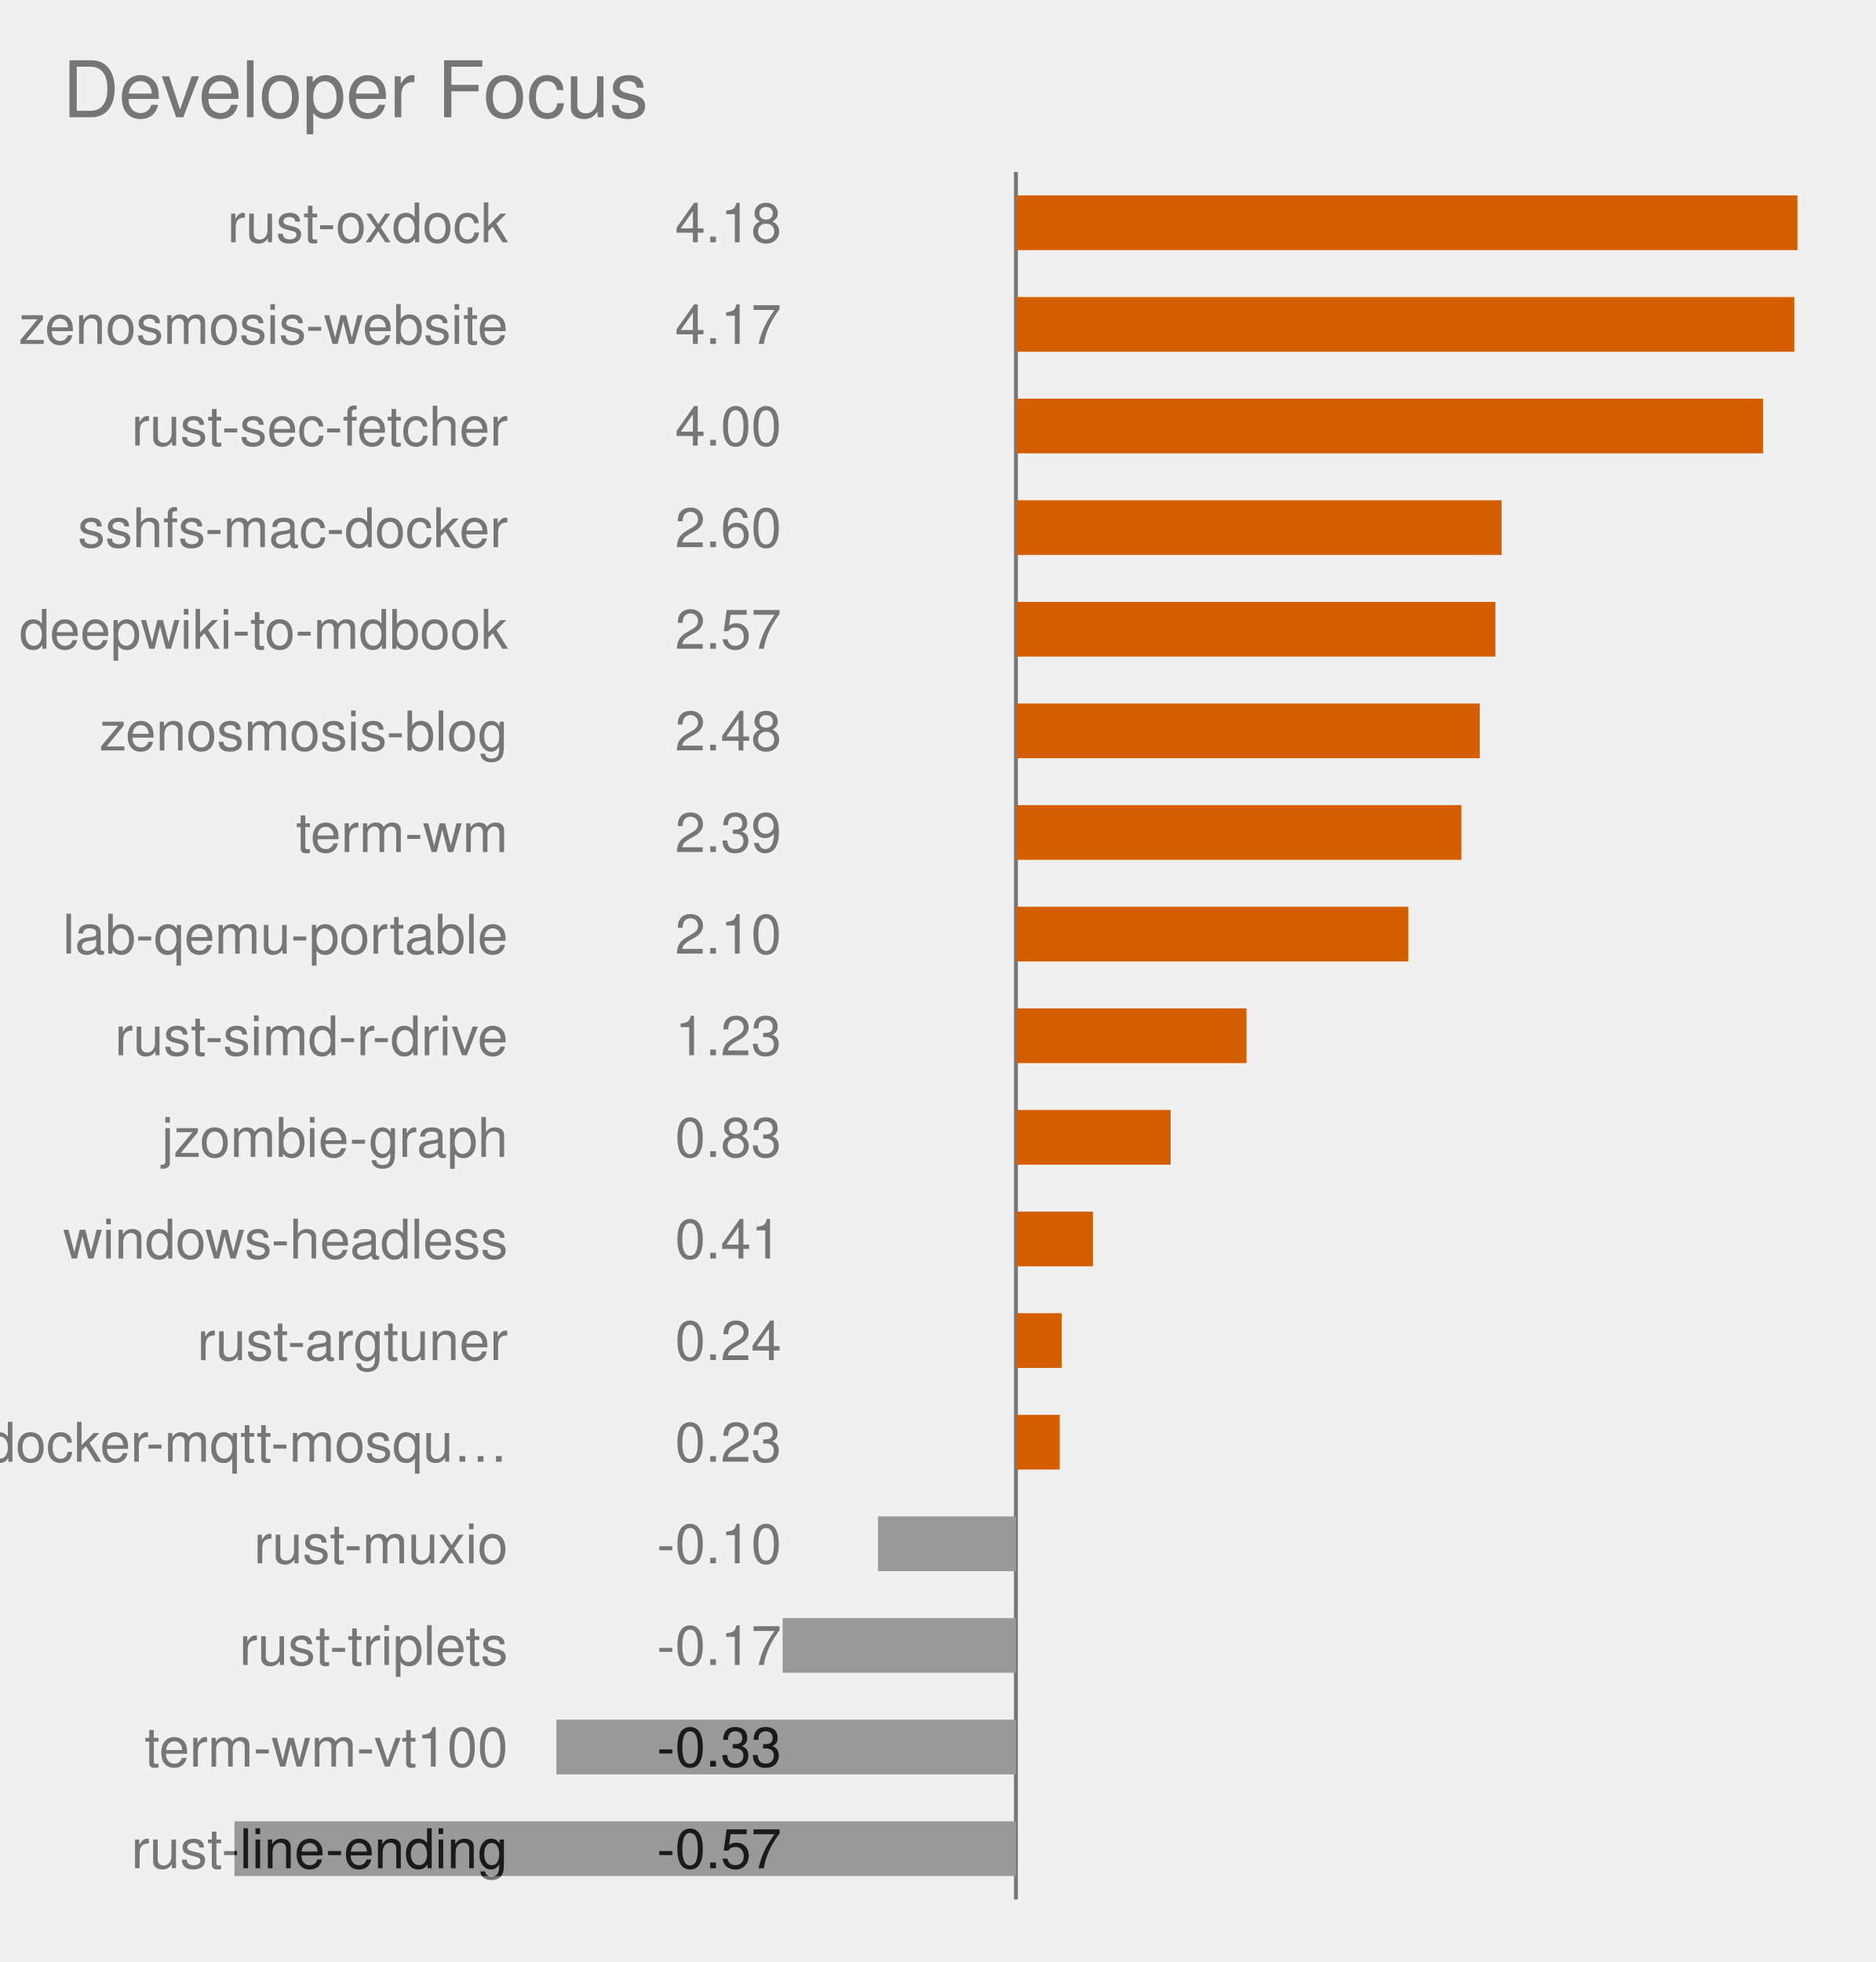
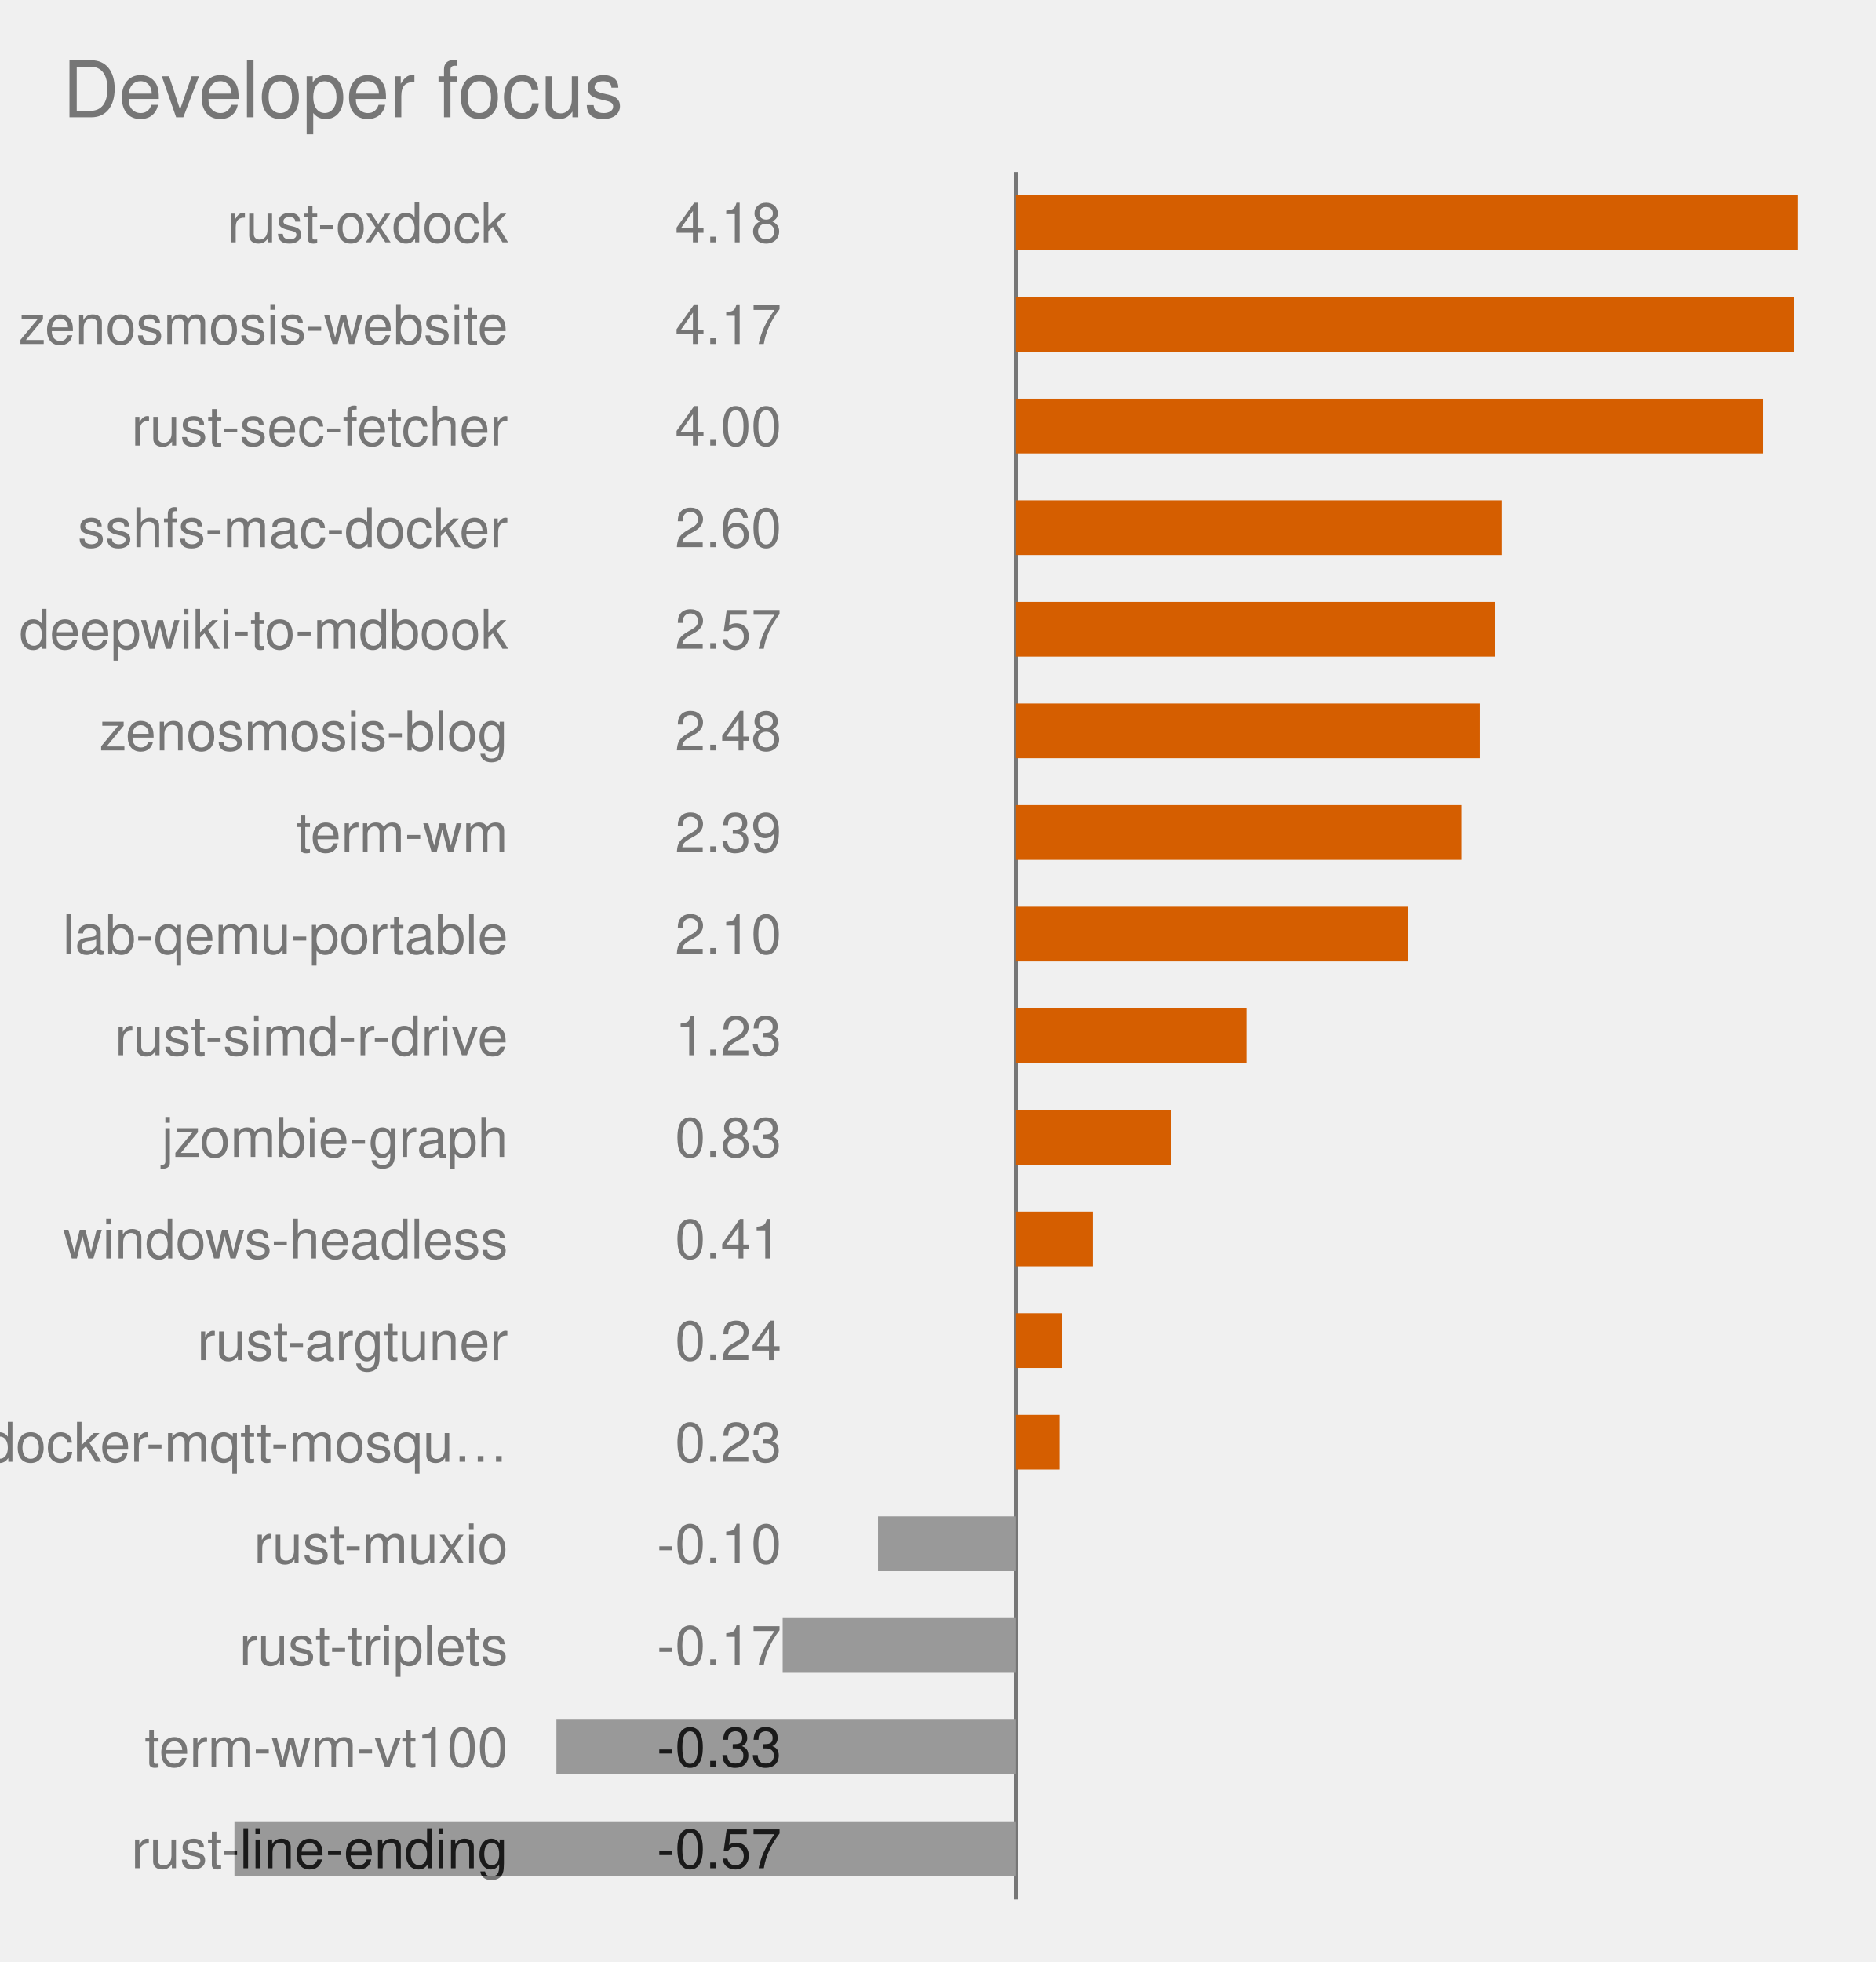
<svg xmlns="http://www.w3.org/2000/svg" viewBox="0 0 480.0 502.0" role="img" font-family="Helvetica, Arial, sans-serif">
-   <text x="16" y="30" font-size="20" fill="#767676">Developer Focus</text>
+   <text x="16" y="30" font-size="20" fill="#767676">Developer focus</text>
  <style>
            .bar {
                stroke: #fff;
                stroke-width: 2;
                rx: 4;
            }
            .lbl {
                fill: #fff;
                font-size: 13px;
                font-weight: 600;
            }
            .sub {
                fill: #fff;
                font-size: 11px;
                opacity: .92;
            }
            .dim {
                fill: #333;
                font-size: 12px;
            }
            .wht {
                fill: #fff;
                font-size: 10px;
                paint-order: stroke;
                stroke: rgba(0, 0, 0, .45);
                stroke-width: 3px;
                stroke-linejoin: round;
            }
            .muted {
                fill: #666;
                font-size: 11px;
            }
            .pulse {
                animation: breathe 2.2s ease-in-out infinite;
            }
            .slow {
                animation-duration: 3.4s;
            }
            @keyframes breathe {
                0%, 100% { opacity: .95; }
                50% { opacity: .62; }
            }
            .halo {
                transform-box: fill-box;
                transform-origin: center;
                animation: halo 2.2s ease-out infinite;
            }
            @keyframes halo {
                0% { opacity: .75; transform: scale(1); }
                100% { opacity: 0; transform: scale(2.4); }
            }
            .card {
                opacity: 0;
                animation: whisk ease-in-out infinite;
                animation-iteration-count: infinite;
            }
            .deck .card#r0 {
                opacity: 1;
            }
            @keyframes whisk {
                0% { opacity: 0; transform: translateX(60px); }
                3% { opacity: 1; transform: translateX(0); }
                10% { opacity: 1; transform: translateX(0); }
                13% { opacity: 0; transform: translateX(-60px); }
                100% { opacity: 0; transform: translateX(-60px); }
            }
            @media (prefers-reduced-motion: reduce) {
                .pulse, .halo, .card { animation: none; }
            }
        </style>
  <line x1="260.0" y1="44.0" x2="260.0" y2="486.0" stroke="#767676" stroke-width="1" />
  <clipPath id="fc0">
    <rect x="260.0" y="50.0" width="200.0" height="14" />
  </clipPath>
  <rect x="260.0" y="50.0" width="200.0" height="14" fill="#D55E00" class="pulse" />
  <text x="130.0" y="62.0" text-anchor="end" font-size="14" fill="#767676">rust-oxdock</text>
  <text x="200.0" y="62.0" text-anchor="end" font-size="14" fill="#767676">4.18</text>
  <text x="130.0" y="62.0" text-anchor="end" font-size="14" fill="#1a1a1a" clip-path="url(#fc0)">rust-oxdock</text>
  <text x="200.0" y="62.0" text-anchor="end" font-size="14" fill="#1a1a1a" clip-path="url(#fc0)">4.18</text>
  <clipPath id="fc1">
    <rect x="260.0" y="76.0" width="199.2" height="14" />
  </clipPath>
  <rect x="260.0" y="76.0" width="199.2" height="14" fill="#D55E00" class="pulse" />
  <text x="130.0" y="88.0" text-anchor="end" font-size="14" fill="#767676">zenosmosis-website</text>
  <text x="200.0" y="88.0" text-anchor="end" font-size="14" fill="#767676">4.17</text>
  <text x="130.0" y="88.0" text-anchor="end" font-size="14" fill="#1a1a1a" clip-path="url(#fc1)">zenosmosis-website</text>
  <text x="200.0" y="88.0" text-anchor="end" font-size="14" fill="#1a1a1a" clip-path="url(#fc1)">4.17</text>
  <clipPath id="fc2">
    <rect x="260.0" y="102.0" width="191.2" height="14" />
  </clipPath>
  <rect x="260.0" y="102.0" width="191.2" height="14" fill="#D55E00" class="pulse" />
  <text x="130.0" y="114.0" text-anchor="end" font-size="14" fill="#767676">rust-sec-fetcher</text>
  <text x="200.0" y="114.0" text-anchor="end" font-size="14" fill="#767676">4.00</text>
  <text x="130.0" y="114.0" text-anchor="end" font-size="14" fill="#1a1a1a" clip-path="url(#fc2)">rust-sec-fetcher</text>
  <text x="200.0" y="114.0" text-anchor="end" font-size="14" fill="#1a1a1a" clip-path="url(#fc2)">4.00</text>
  <clipPath id="fc3">
    <rect x="260.0" y="128.0" width="124.3" height="14" />
  </clipPath>
  <rect x="260.0" y="128.0" width="124.3" height="14" fill="#D55E00" class="pulse" />
  <text x="130.0" y="140.0" text-anchor="end" font-size="14" fill="#767676">sshfs-mac-docker</text>
  <text x="200.0" y="140.0" text-anchor="end" font-size="14" fill="#767676">2.60</text>
  <text x="130.0" y="140.0" text-anchor="end" font-size="14" fill="#1a1a1a" clip-path="url(#fc3)">sshfs-mac-docker</text>
  <text x="200.0" y="140.0" text-anchor="end" font-size="14" fill="#1a1a1a" clip-path="url(#fc3)">2.60</text>
  <clipPath id="fc4">
    <rect x="260.0" y="154.0" width="122.7" height="14" />
  </clipPath>
  <rect x="260.0" y="154.0" width="122.7" height="14" fill="#D55E00" class="pulse" />
  <text x="130.0" y="166.0" text-anchor="end" font-size="14" fill="#767676">deepwiki-to-mdbook</text>
  <text x="200.0" y="166.0" text-anchor="end" font-size="14" fill="#767676">2.57</text>
  <text x="130.0" y="166.0" text-anchor="end" font-size="14" fill="#1a1a1a" clip-path="url(#fc4)">deepwiki-to-mdbook</text>
  <text x="200.0" y="166.0" text-anchor="end" font-size="14" fill="#1a1a1a" clip-path="url(#fc4)">2.57</text>
  <clipPath id="fc5">
    <rect x="260.0" y="180.0" width="118.7" height="14" />
  </clipPath>
  <rect x="260.0" y="180.0" width="118.7" height="14" fill="#D55E00" class="pulse" />
  <text x="130.0" y="192.0" text-anchor="end" font-size="14" fill="#767676">zenosmosis-blog</text>
  <text x="200.0" y="192.0" text-anchor="end" font-size="14" fill="#767676">2.48</text>
  <text x="130.0" y="192.0" text-anchor="end" font-size="14" fill="#1a1a1a" clip-path="url(#fc5)">zenosmosis-blog</text>
  <text x="200.0" y="192.0" text-anchor="end" font-size="14" fill="#1a1a1a" clip-path="url(#fc5)">2.48</text>
  <clipPath id="fc6">
    <rect x="260.0" y="206.0" width="114.0" height="14" />
  </clipPath>
  <rect x="260.0" y="206.0" width="114.0" height="14" fill="#D55E00" class="pulse" />
  <text x="130.0" y="218.0" text-anchor="end" font-size="14" fill="#767676">term-wm</text>
  <text x="200.0" y="218.0" text-anchor="end" font-size="14" fill="#767676">2.39</text>
  <text x="130.0" y="218.0" text-anchor="end" font-size="14" fill="#1a1a1a" clip-path="url(#fc6)">term-wm</text>
  <text x="200.0" y="218.0" text-anchor="end" font-size="14" fill="#1a1a1a" clip-path="url(#fc6)">2.39</text>
  <clipPath id="fc7">
    <rect x="260.0" y="232.0" width="100.4" height="14" />
  </clipPath>
  <rect x="260.0" y="232.0" width="100.4" height="14" fill="#D55E00" class="pulse" />
  <text x="130.0" y="244.0" text-anchor="end" font-size="14" fill="#767676">lab-qemu-portable</text>
  <text x="200.0" y="244.0" text-anchor="end" font-size="14" fill="#767676">2.10</text>
  <text x="130.0" y="244.0" text-anchor="end" font-size="14" fill="#1a1a1a" clip-path="url(#fc7)">lab-qemu-portable</text>
  <text x="200.0" y="244.0" text-anchor="end" font-size="14" fill="#1a1a1a" clip-path="url(#fc7)">2.10</text>
  <clipPath id="fc8">
    <rect x="260.0" y="258.0" width="59.0" height="14" />
  </clipPath>
  <rect x="260.0" y="258.0" width="59.0" height="14" fill="#D55E00" class="pulse slow" />
  <text x="130.0" y="270.0" text-anchor="end" font-size="14" fill="#767676">rust-simd-r-drive</text>
  <text x="200.0" y="270.0" text-anchor="end" font-size="14" fill="#767676">1.23</text>
  <text x="130.0" y="270.0" text-anchor="end" font-size="14" fill="#1a1a1a" clip-path="url(#fc8)">rust-simd-r-drive</text>
  <text x="200.0" y="270.0" text-anchor="end" font-size="14" fill="#1a1a1a" clip-path="url(#fc8)">1.23</text>
  <clipPath id="fc9">
    <rect x="260.0" y="284.0" width="39.6" height="14" />
  </clipPath>
  <rect x="260.0" y="284.0" width="39.6" height="14" fill="#D55E00" class="pulse slow" />
  <text x="130.0" y="296.0" text-anchor="end" font-size="14" fill="#767676">jzombie-graph</text>
  <text x="200.0" y="296.0" text-anchor="end" font-size="14" fill="#767676">0.83</text>
  <text x="130.0" y="296.0" text-anchor="end" font-size="14" fill="#1a1a1a" clip-path="url(#fc9)">jzombie-graph</text>
  <text x="200.0" y="296.0" text-anchor="end" font-size="14" fill="#1a1a1a" clip-path="url(#fc9)">0.83</text>
  <clipPath id="fc10">
    <rect x="260.0" y="310.0" width="19.7" height="14" />
  </clipPath>
  <rect x="260.0" y="310.0" width="19.7" height="14" fill="#D55E00" class="" />
  <text x="130.0" y="322.0" text-anchor="end" font-size="14" fill="#767676">windows-headless</text>
  <text x="200.0" y="322.0" text-anchor="end" font-size="14" fill="#767676">0.41</text>
  <text x="130.0" y="322.0" text-anchor="end" font-size="14" fill="#1a1a1a" clip-path="url(#fc10)">windows-headless</text>
  <text x="200.0" y="322.0" text-anchor="end" font-size="14" fill="#1a1a1a" clip-path="url(#fc10)">0.41</text>
  <clipPath id="fc11">
    <rect x="260.0" y="336.0" width="11.7" height="14" />
  </clipPath>
  <rect x="260.0" y="336.0" width="11.7" height="14" fill="#D55E00" class="" />
  <text x="130.0" y="348.0" text-anchor="end" font-size="14" fill="#767676">rust-argtuner</text>
  <text x="200.0" y="348.0" text-anchor="end" font-size="14" fill="#767676">0.24</text>
  <text x="130.0" y="348.0" text-anchor="end" font-size="14" fill="#1a1a1a" clip-path="url(#fc11)">rust-argtuner</text>
  <text x="200.0" y="348.0" text-anchor="end" font-size="14" fill="#1a1a1a" clip-path="url(#fc11)">0.24</text>
  <clipPath id="fc12">
    <rect x="260.0" y="362.0" width="11.2" height="14" />
  </clipPath>
  <rect x="260.0" y="362.0" width="11.2" height="14" fill="#D55E00" class="" />
  <text x="130.0" y="374.0" text-anchor="end" font-size="14" fill="#767676">docker-mqtt-mosqu…</text>
  <text x="200.0" y="374.0" text-anchor="end" font-size="14" fill="#767676">0.23</text>
  <text x="130.0" y="374.0" text-anchor="end" font-size="14" fill="#1a1a1a" clip-path="url(#fc12)">docker-mqtt-mosqu…</text>
  <text x="200.0" y="374.0" text-anchor="end" font-size="14" fill="#1a1a1a" clip-path="url(#fc12)">0.23</text>
  <clipPath id="fc13">
    <rect x="224.7" y="388.0" width="35.3" height="14" />
  </clipPath>
  <rect x="224.7" y="388.0" width="35.3" height="14" fill="#999999" class="" />
  <text x="130.0" y="400.0" text-anchor="end" font-size="14" fill="#767676">rust-muxio</text>
  <text x="200.0" y="400.0" text-anchor="end" font-size="14" fill="#767676">-0.10</text>
  <text x="130.0" y="400.0" text-anchor="end" font-size="14" fill="#1a1a1a" clip-path="url(#fc13)">rust-muxio</text>
  <text x="200.0" y="400.0" text-anchor="end" font-size="14" fill="#1a1a1a" clip-path="url(#fc13)">-0.10</text>
  <clipPath id="fc14">
    <rect x="200.3" y="414.0" width="59.7" height="14" />
  </clipPath>
  <rect x="200.3" y="414.0" width="59.7" height="14" fill="#999999" class="" />
  <text x="130.0" y="426.0" text-anchor="end" font-size="14" fill="#767676">rust-triplets</text>
  <text x="200.0" y="426.0" text-anchor="end" font-size="14" fill="#767676">-0.17</text>
  <text x="130.0" y="426.0" text-anchor="end" font-size="14" fill="#1a1a1a" clip-path="url(#fc14)">rust-triplets</text>
  <text x="200.0" y="426.0" text-anchor="end" font-size="14" fill="#1a1a1a" clip-path="url(#fc14)">-0.17</text>
  <clipPath id="fc15">
    <rect x="142.4" y="440.0" width="117.6" height="14" />
  </clipPath>
  <rect x="142.4" y="440.0" width="117.6" height="14" fill="#999999" class="" />
  <text x="130.0" y="452.0" text-anchor="end" font-size="14" fill="#767676">term-wm-vt100</text>
  <text x="200.0" y="452.0" text-anchor="end" font-size="14" fill="#767676">-0.33</text>
  <text x="130.0" y="452.0" text-anchor="end" font-size="14" fill="#1a1a1a" clip-path="url(#fc15)">term-wm-vt100</text>
  <text x="200.0" y="452.0" text-anchor="end" font-size="14" fill="#1a1a1a" clip-path="url(#fc15)">-0.33</text>
  <clipPath id="fc16">
    <rect x="60.0" y="466.0" width="200.0" height="14" />
  </clipPath>
  <rect x="60.0" y="466.0" width="200.0" height="14" fill="#999999" class="" />
  <text x="130.0" y="478.0" text-anchor="end" font-size="14" fill="#767676">rust-line-ending</text>
  <text x="200.0" y="478.0" text-anchor="end" font-size="14" fill="#767676">-0.57</text>
  <text x="130.0" y="478.0" text-anchor="end" font-size="14" fill="#1a1a1a" clip-path="url(#fc16)">rust-line-ending</text>
  <text x="200.0" y="478.0" text-anchor="end" font-size="14" fill="#1a1a1a" clip-path="url(#fc16)">-0.57</text>
</svg>
